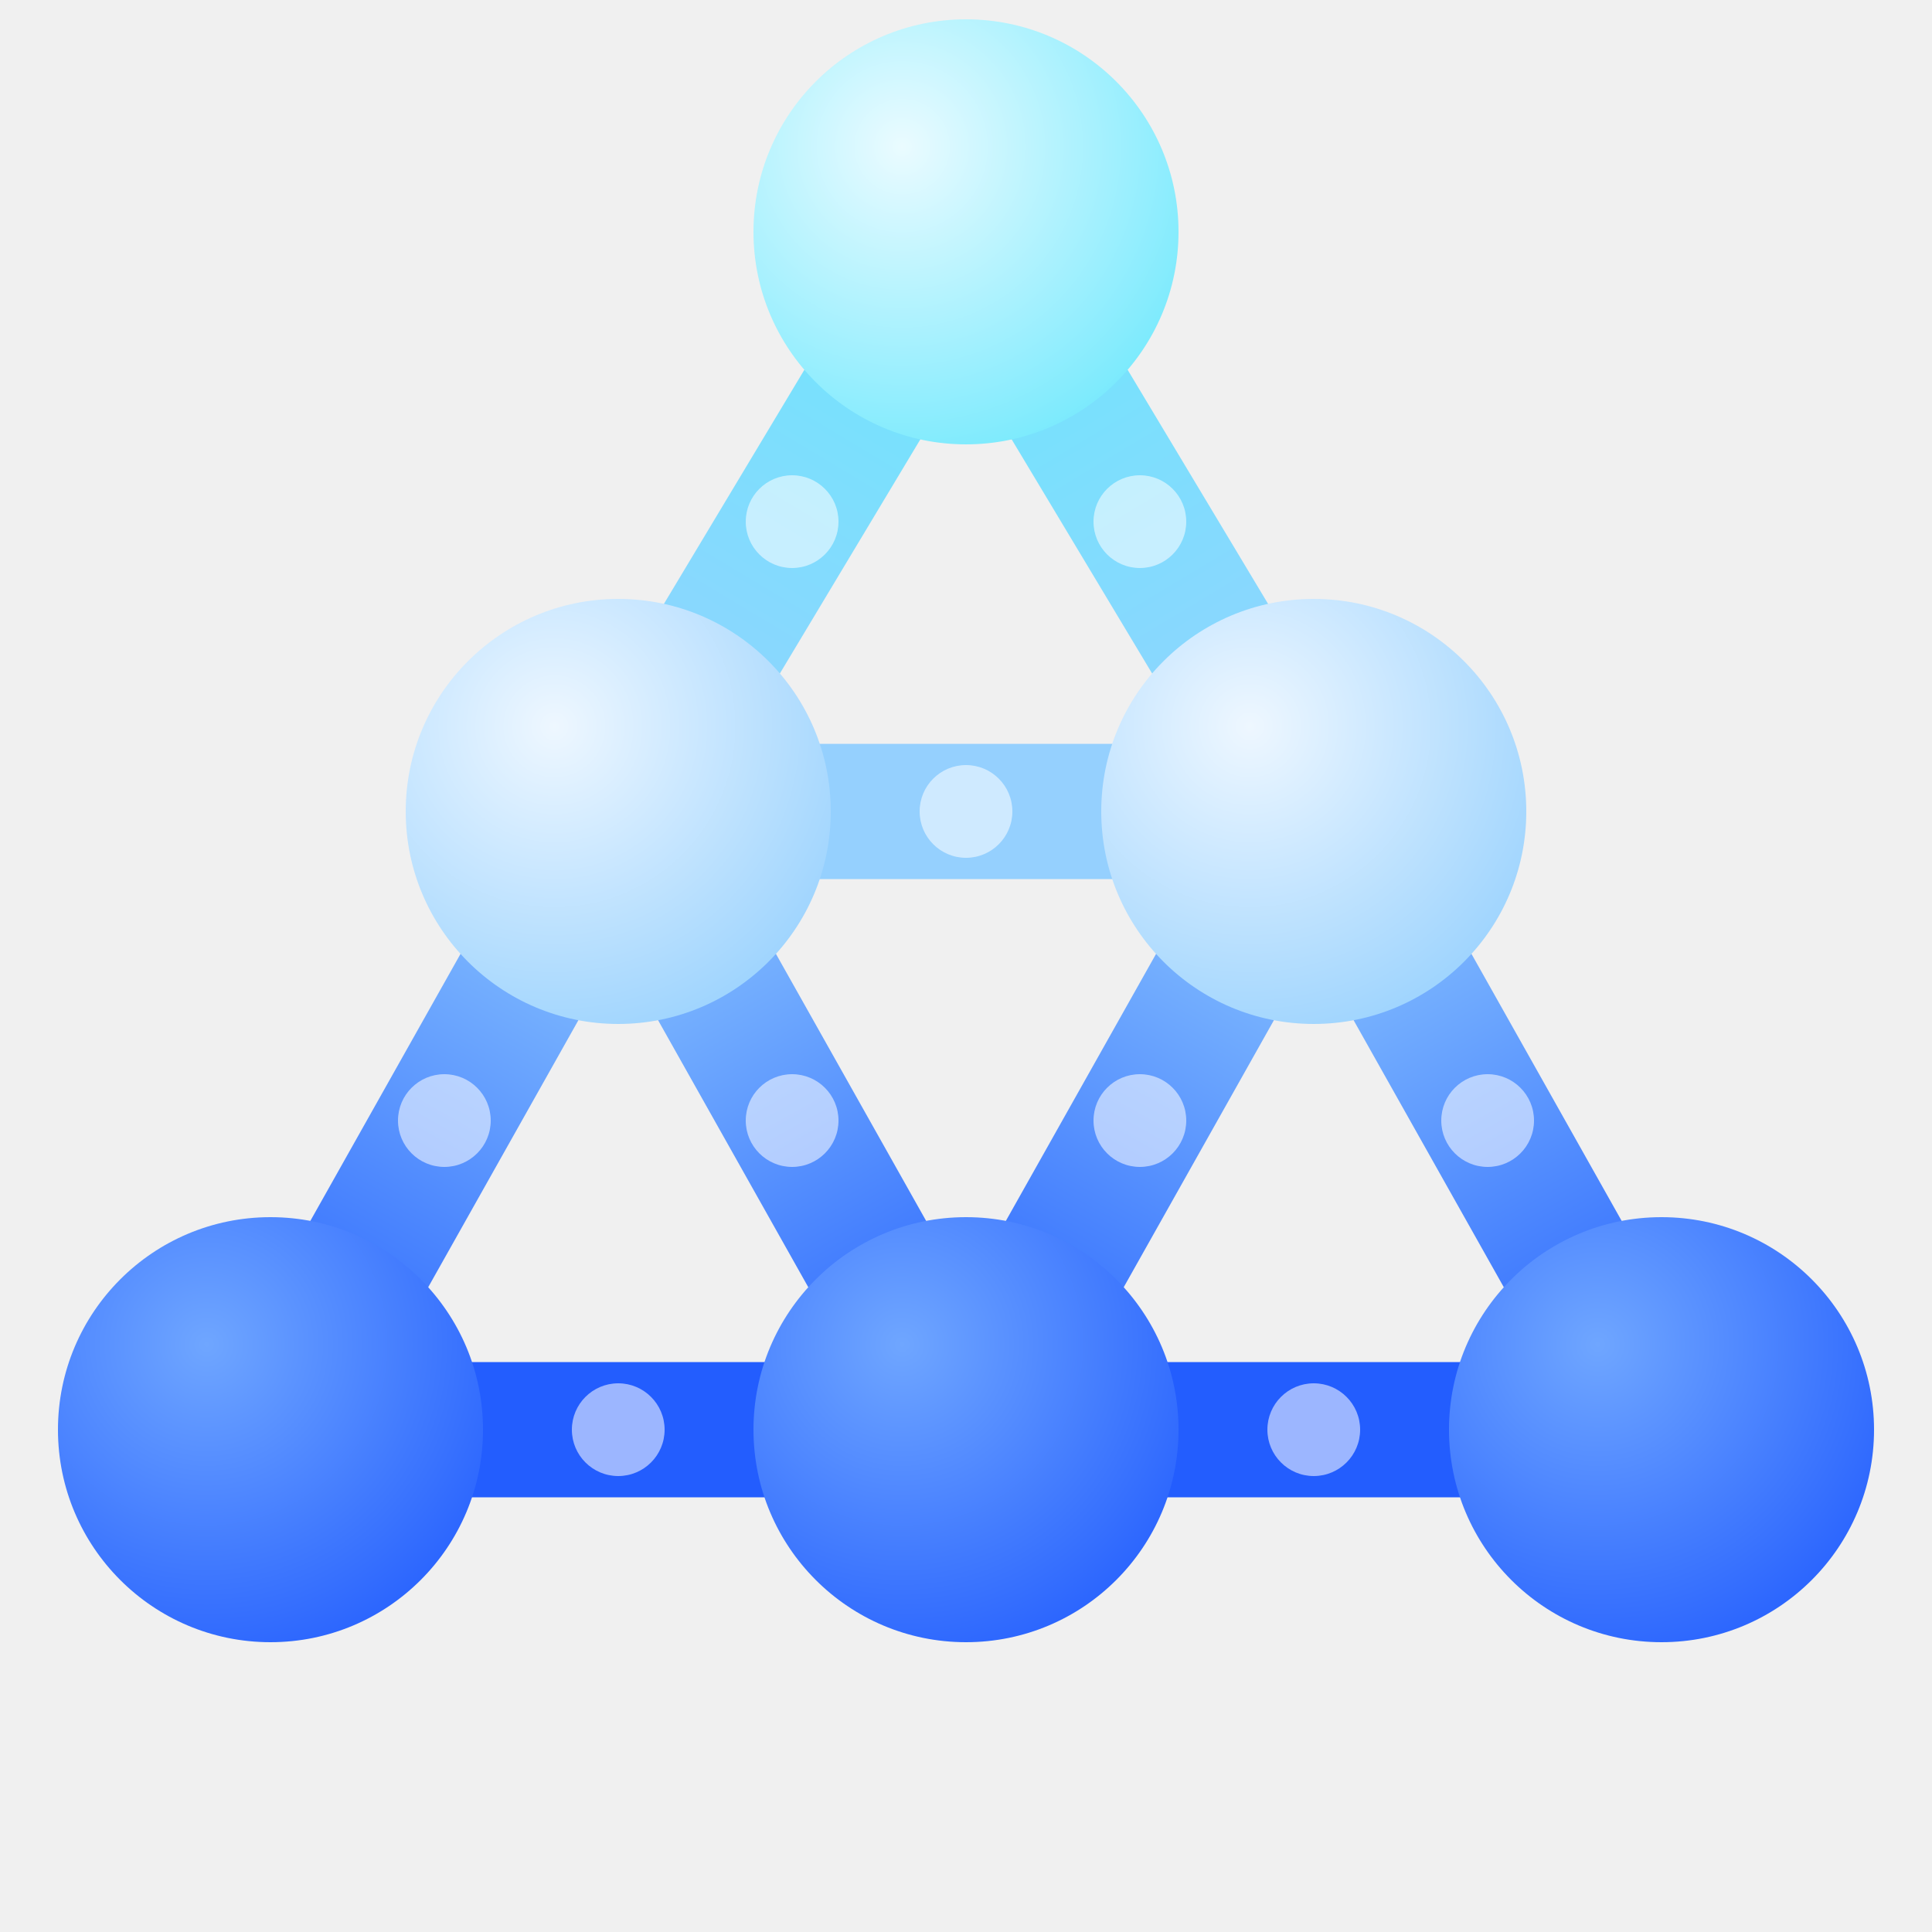
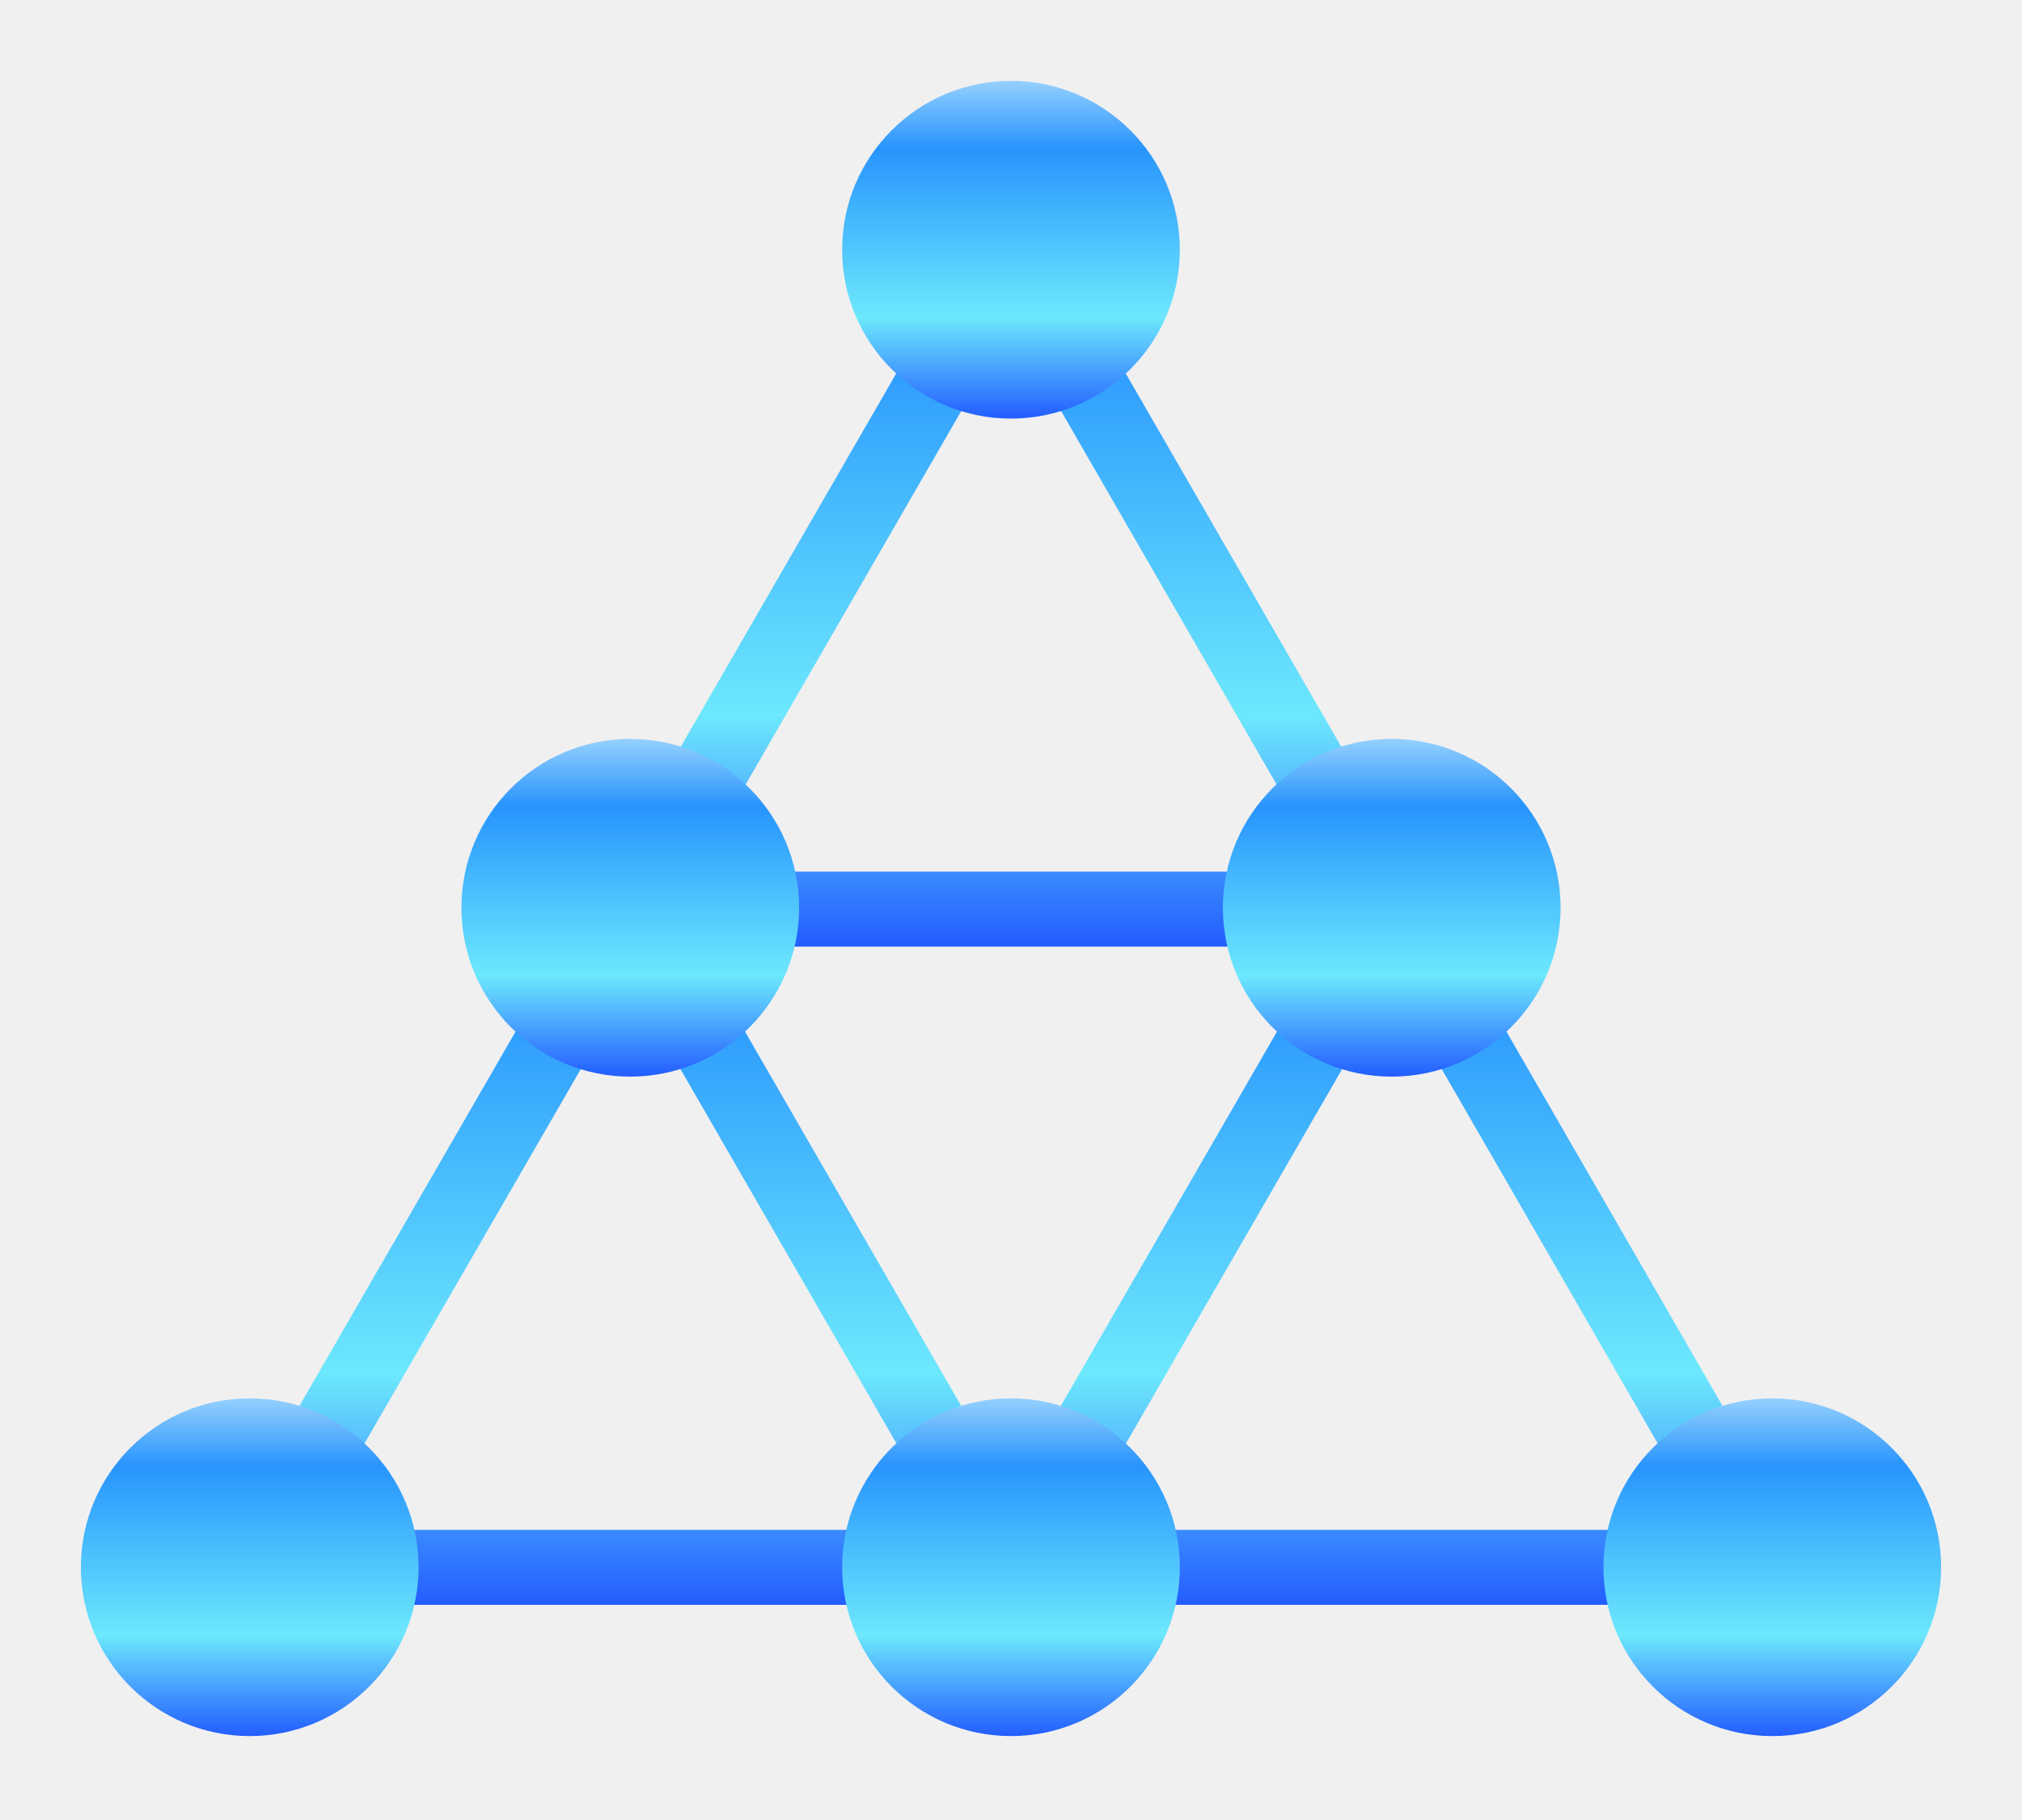
- <svg xmlns="http://www.w3.org/2000/svg" viewBox="0 0 100 100">
+ <svg xmlns="http://www.w3.org/2000/svg" viewBox="0 0 100 90">
  <defs>
-     <linearGradient id="edge0" x1="50" y1="12" x2="32" y2="42" gradientUnits="userSpaceOnUse">
-       <stop offset="0" stop-color="#6DE8FD" />
-       <stop offset="1" stop-color="#95D0FE" />
-     </linearGradient>
-     <linearGradient id="edge1" x1="50" y1="12" x2="68" y2="42" gradientUnits="userSpaceOnUse">
-       <stop offset="0" stop-color="#6DE8FD" />
-       <stop offset="1" stop-color="#95D0FE" />
-     </linearGradient>
-     <linearGradient id="edge3" x1="32" y1="42" x2="14" y2="74" gradientUnits="userSpaceOnUse">
+     <linearGradient id="s1" x1="50" y1="8.64" x2="50" y2="46.81" gradientUnits="userSpaceOnUse">
      <stop offset="0" stop-color="#95D0FE" />
+       <stop offset="0.2" stop-color="#2894FD" />
+       <stop offset="0.7" stop-color="#6DE8FD" />
      <stop offset="1" stop-color="#235DFE" />
    </linearGradient>
-     <linearGradient id="edge4" x1="32" y1="42" x2="50" y2="74" gradientUnits="userSpaceOnUse">
+     <linearGradient id="s2" x1="31.17" y1="41.19" x2="31.17" y2="79.36" gradientUnits="userSpaceOnUse">
      <stop offset="0" stop-color="#95D0FE" />
+       <stop offset="0.2" stop-color="#2894FD" />
+       <stop offset="0.7" stop-color="#6DE8FD" />
      <stop offset="1" stop-color="#235DFE" />
    </linearGradient>
-     <linearGradient id="edge5" x1="68" y1="42" x2="50" y2="74" gradientUnits="userSpaceOnUse">
+     <linearGradient id="s3" x1="68.83" y1="41.19" x2="68.83" y2="79.36" gradientUnits="userSpaceOnUse">
      <stop offset="0" stop-color="#95D0FE" />
+       <stop offset="0.2" stop-color="#2894FD" />
+       <stop offset="0.7" stop-color="#6DE8FD" />
      <stop offset="1" stop-color="#235DFE" />
    </linearGradient>
-     <linearGradient id="edge6" x1="68" y1="42" x2="86" y2="74" gradientUnits="userSpaceOnUse">
+     <linearGradient id="ntop" x1="50" y1="4" x2="50" y2="20.7" gradientUnits="userSpaceOnUse">
      <stop offset="0" stop-color="#95D0FE" />
+       <stop offset="0.2" stop-color="#2894FD" />
+       <stop offset="0.7" stop-color="#6DE8FD" />
      <stop offset="1" stop-color="#235DFE" />
    </linearGradient>
-     <radialGradient id="node_top" cx="0.35" cy="0.3" r="0.85">
-       <stop offset="0" stop-color="#EAFBFF" />
-       <stop offset="1" stop-color="#6DE8FD" />
-     </radialGradient>
-     <radialGradient id="node_ml" cx="0.35" cy="0.3" r="0.85">
-       <stop offset="0" stop-color="#EEF7FF" />
-       <stop offset="1" stop-color="#95D0FE" />
-     </radialGradient>
-     <radialGradient id="node_mr" cx="0.35" cy="0.3" r="0.85">
-       <stop offset="0" stop-color="#EEF7FF" />
-       <stop offset="1" stop-color="#95D0FE" />
-     </radialGradient>
-     <radialGradient id="node_bl" cx="0.35" cy="0.3" r="0.85">
-       <stop offset="0" stop-color="#6FA6FF" />
+     <linearGradient id="nmr" x1="68.83" y1="36.54" x2="68.83" y2="53.24" gradientUnits="userSpaceOnUse">
+       <stop offset="0" stop-color="#95D0FE" />
+       <stop offset="0.2" stop-color="#2894FD" />
+       <stop offset="0.7" stop-color="#6DE8FD" />
      <stop offset="1" stop-color="#235DFE" />
-     </radialGradient>
-     <radialGradient id="node_bm" cx="0.35" cy="0.3" r="0.85">
-       <stop offset="0" stop-color="#6FA6FF" />
+     </linearGradient>
+     <linearGradient id="nml" x1="31.17" y1="36.54" x2="31.17" y2="53.24" gradientUnits="userSpaceOnUse">
+       <stop offset="0" stop-color="#95D0FE" />
+       <stop offset="0.2" stop-color="#2894FD" />
+       <stop offset="0.7" stop-color="#6DE8FD" />
      <stop offset="1" stop-color="#235DFE" />
-     </radialGradient>
-     <radialGradient id="node_br" cx="0.35" cy="0.3" r="0.85">
-       <stop offset="0" stop-color="#6FA6FF" />
+     </linearGradient>
+     <linearGradient id="nbl" x1="12.35" y1="69.15" x2="12.35" y2="85.85" gradientUnits="userSpaceOnUse">
+       <stop offset="0" stop-color="#95D0FE" />
+       <stop offset="0.2" stop-color="#2894FD" />
+       <stop offset="0.7" stop-color="#6DE8FD" />
      <stop offset="1" stop-color="#235DFE" />
-     </radialGradient>
+     </linearGradient>
+     <linearGradient id="nbm" x1="50" y1="69.15" x2="50" y2="85.85" gradientUnits="userSpaceOnUse">
+       <stop offset="0" stop-color="#95D0FE" />
+       <stop offset="0.2" stop-color="#2894FD" />
+       <stop offset="0.7" stop-color="#6DE8FD" />
+       <stop offset="1" stop-color="#235DFE" />
+     </linearGradient>
+     <linearGradient id="nbr" x1="87.65" y1="69.15" x2="87.65" y2="85.85" gradientUnits="userSpaceOnUse">
+       <stop offset="0" stop-color="#95D0FE" />
+       <stop offset="0.2" stop-color="#2894FD" />
+       <stop offset="0.7" stop-color="#6DE8FD" />
+       <stop offset="1" stop-color="#235DFE" />
+     </linearGradient>
  </defs>
-   <line x1="50" y1="12" x2="32" y2="42" stroke="url(#edge0)" stroke-width="7" stroke-linecap="round" />
-   <circle cx="41.0" cy="27.0" r="2.4" fill="#FFFFFF" fill-opacity="0.55" />
-   <line x1="50" y1="12" x2="68" y2="42" stroke="url(#edge1)" stroke-width="7" stroke-linecap="round" />
-   <circle cx="59.0" cy="27.0" r="2.4" fill="#FFFFFF" fill-opacity="0.55" />
-   <line x1="32" y1="42" x2="68" y2="42" stroke="#95D0FE" stroke-width="7" stroke-linecap="round" />
-   <circle cx="50.0" cy="42.0" r="2.4" fill="#FFFFFF" fill-opacity="0.55" />
-   <line x1="32" y1="42" x2="14" y2="74" stroke="url(#edge3)" stroke-width="7" stroke-linecap="round" />
-   <circle cx="23.0" cy="58.0" r="2.4" fill="#FFFFFF" fill-opacity="0.55" />
-   <line x1="32" y1="42" x2="50" y2="74" stroke="url(#edge4)" stroke-width="7" stroke-linecap="round" />
-   <circle cx="41.0" cy="58.0" r="2.4" fill="#FFFFFF" fill-opacity="0.55" />
-   <line x1="68" y1="42" x2="50" y2="74" stroke="url(#edge5)" stroke-width="7" stroke-linecap="round" />
-   <circle cx="59.0" cy="58.0" r="2.4" fill="#FFFFFF" fill-opacity="0.55" />
-   <line x1="68" y1="42" x2="86" y2="74" stroke="url(#edge6)" stroke-width="7" stroke-linecap="round" />
-   <circle cx="77.0" cy="58.0" r="2.4" fill="#FFFFFF" fill-opacity="0.55" />
-   <line x1="14" y1="74" x2="50" y2="74" stroke="#235DFE" stroke-width="7" stroke-linecap="round" />
-   <circle cx="32.0" cy="74.0" r="2.4" fill="#FFFFFF" fill-opacity="0.55" />
-   <line x1="50" y1="74" x2="86" y2="74" stroke="#235DFE" stroke-width="7" stroke-linecap="round" />
-   <circle cx="68.0" cy="74.0" r="2.4" fill="#FFFFFF" fill-opacity="0.55" />
-   <circle cx="50" cy="12" r="11" fill="url(#node_top)" />
-   <circle cx="32" cy="42" r="11" fill="url(#node_ml)" />
-   <circle cx="68" cy="42" r="11" fill="url(#node_mr)" />
-   <circle cx="14" cy="74" r="11" fill="url(#node_bl)" />
-   <circle cx="50" cy="74" r="11" fill="url(#node_bm)" />
-   <circle cx="86" cy="74" r="11" fill="url(#node_br)" />
+   <path d="M72.04 46.81 L27.96 46.81 L50.0 8.64 Z M34.39 43.1 L65.62 43.1 L50.01 16.05 Z" fill="url(#s1)" />
+   <path d="M53.22 79.36 L9.13 79.36 L31.17 41.19 Z M15.56 75.65 L46.8 75.65 L31.19 48.6 Z" fill="url(#s2)" />
+   <path d="M90.87 79.36 L46.78 79.36 L68.83 41.19 Z M53.22 75.65 L84.45 75.65 L68.84 48.6 Z" fill="url(#s3)" />
+   <circle cx="50" cy="12.35" r="8.35" fill="url(#ntop)" />
+   <circle cx="68.83" cy="44.89" r="8.35" fill="url(#nmr)" />
+   <circle cx="31.17" cy="44.89" r="8.35" fill="url(#nml)" />
+   <circle cx="12.35" cy="77.5" r="8.35" fill="url(#nbl)" />
+   <circle cx="50" cy="77.5" r="8.35" fill="url(#nbm)" />
+   <circle cx="87.65" cy="77.5" r="8.35" fill="url(#nbr)" />
</svg>
